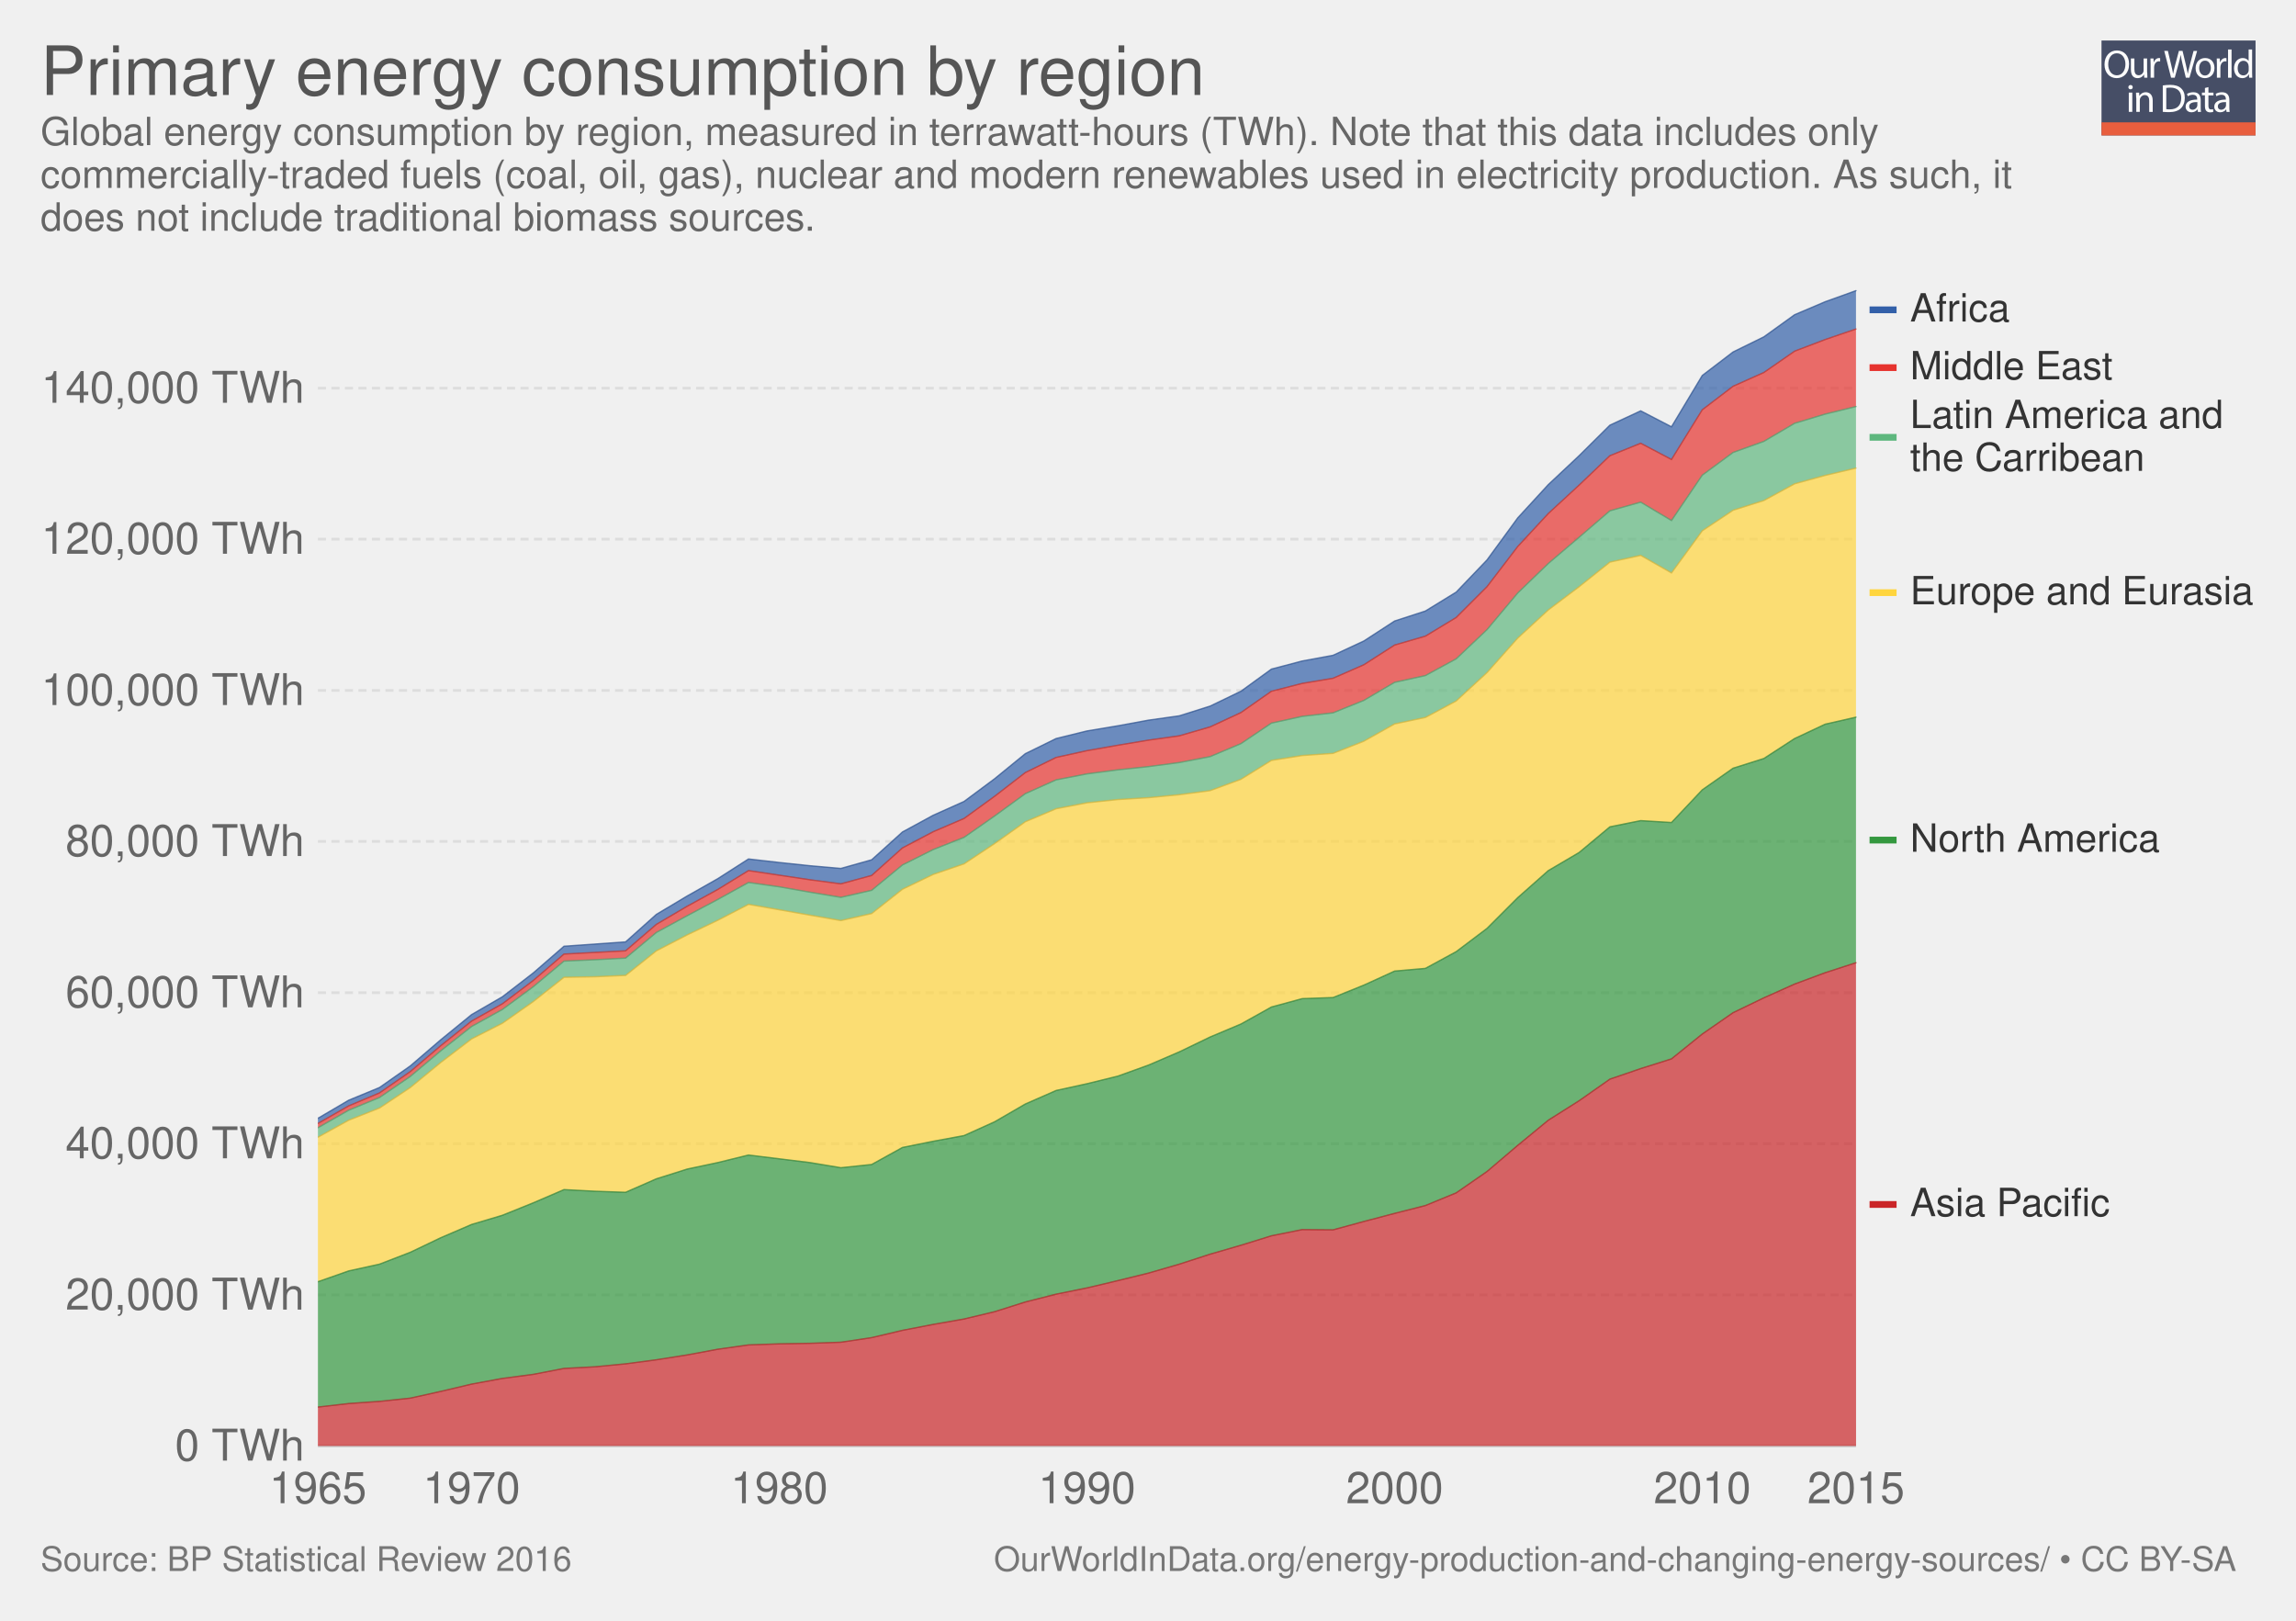
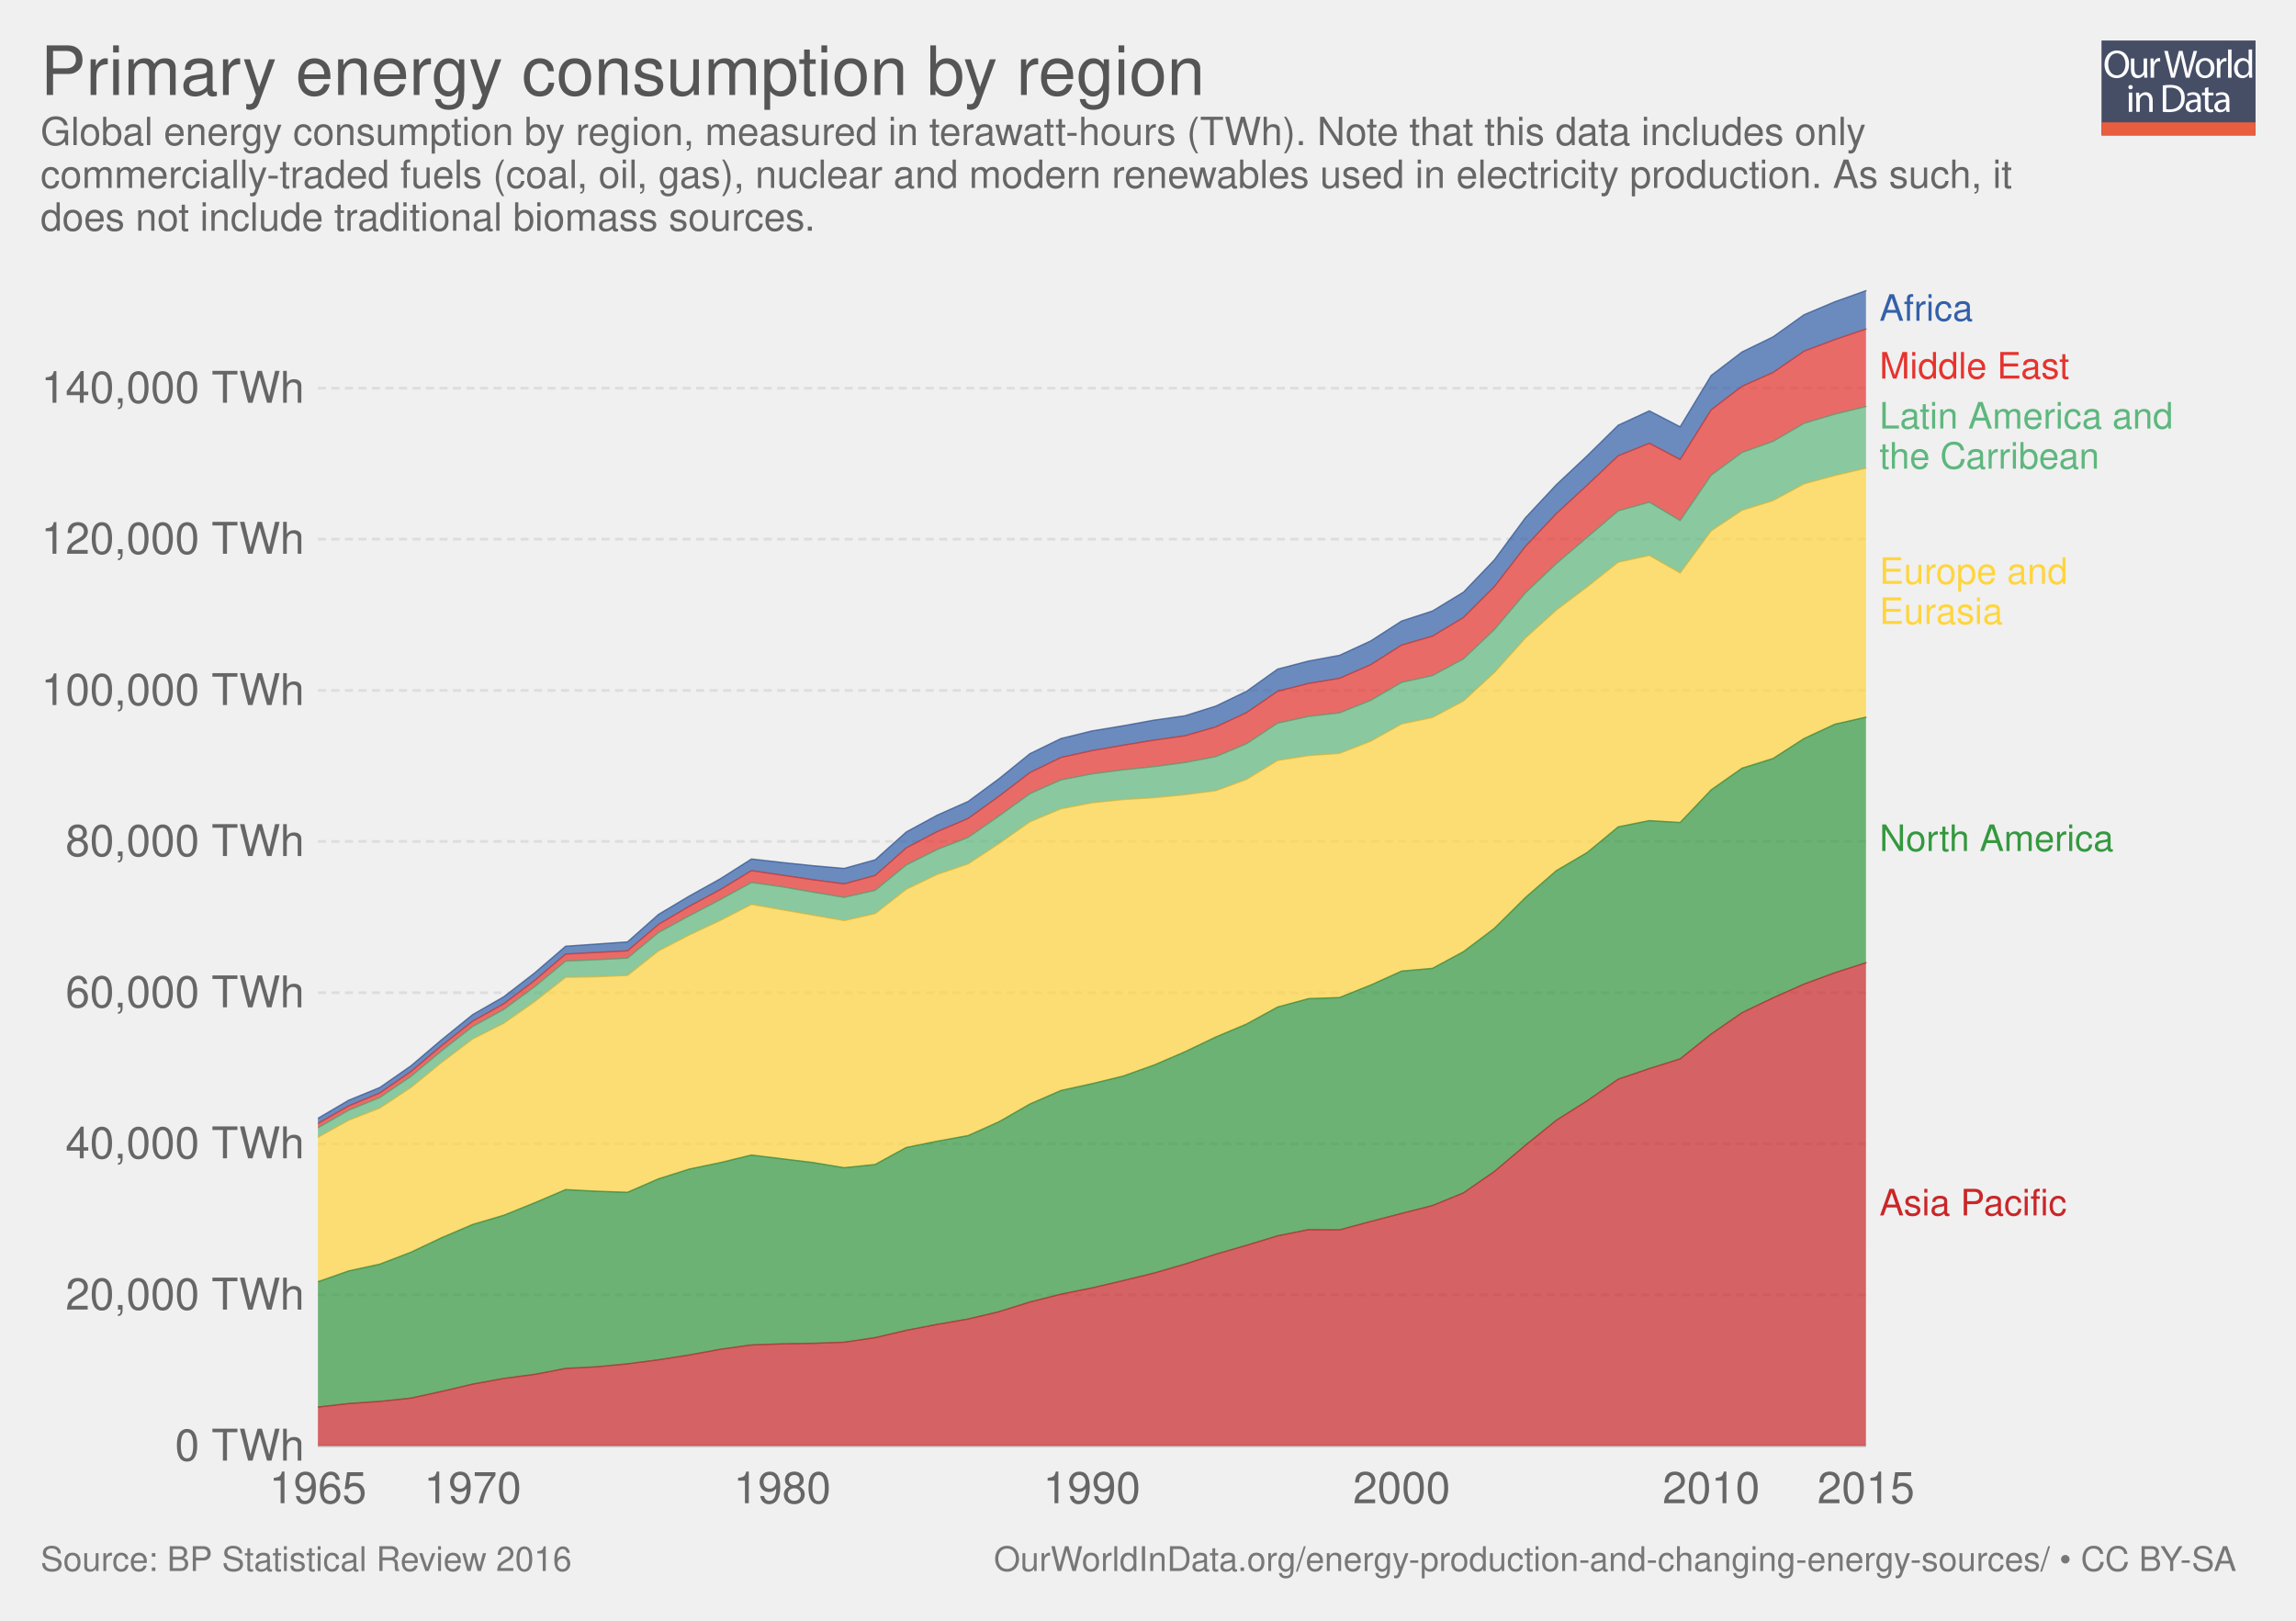
<svg xmlns="http://www.w3.org/2000/svg" xmlns:xlink="http://www.w3.org/1999/xlink" version="1.1" style="font-family: 'Helvetica Neue', Helvetica, Arial, sans-serif; font-size: 18px; background-color: white; text-rendering: optimizeLegibility; -webkit-font-smoothing: antialiased;" width="850" height="600">
  <g class="ChartTab">
    <g class="HeaderView">
      <g opacity="0.8" transform="translate(778, 15) scale(0.27)">
        <a xlink:href="https://ourworldindata.org" target="_blank">
          <g>
            <rect x="0" y="0" fill="#1B2543" width="211.2" height="130.1" />
            <rect x="0" y="112.2" fill="#E63912" width="211.2" height="17.9" />
            <g>
              <rect x="1.2" y="12.3" fill="none" width="210.2" height="99.2" />
              <path fill="#FFFFFF" d="M37.8,32.2c0,12.7-7.7,19.4-17.1,19.4c-9.7,0-16.6-7.5-16.6-18.7c0-11.7,7.3-19.3,17.1-19.3 C31.3,13.7,37.8,21.3,37.8,32.2z M9.2,32.8c0,7.9,4.3,14.9,11.8,14.9c7.5,0,11.8-6.9,11.8-15.3c0-7.3-3.8-14.9-11.8-14.9 C13.1,17.5,9.2,24.8,9.2,32.8z" />
              <path fill="#FFFFFF" d="M62.7,43.8c0,2.7,0.1,5.1,0.2,7.2h-4.3l-0.3-4.3h-0.1c-1.3,2.1-4,4.9-8.8,4.9c-4.2,0-9.1-2.3-9.1-11.6 V24.6h4.8v14.6c0,5,1.5,8.4,5.9,8.4c3.2,0,5.5-2.2,6.3-4.4c0.3-0.7,0.4-1.6,0.4-2.5V24.6h4.8V43.8z" />
              <path fill="#FFFFFF" d="M67.3,32.8c0-3.1-0.1-5.8-0.2-8.2h4.2l0.2,5.2h0.2c1.2-3.5,4.1-5.8,7.3-5.8c0.5,0,0.9,0.1,1.4,0.2v4.5 c-0.5-0.1-1-0.2-1.6-0.2c-3.4,0-5.8,2.6-6.5,6.2c-0.1,0.7-0.2,1.4-0.2,2.2V51h-4.8V32.8z" />
              <path fill="#FFFFFF" d="M95.4,51l-9.4-36.8h5l4.4,18.6c1.1,4.6,2.1,9.2,2.7,12.7h0.1c0.6-3.7,1.8-8,3-12.8l4.9-18.5h5l4.5,18.7 c1,4.4,2,8.7,2.6,12.6h0.1c0.8-4,1.8-8.1,3-12.7l4.9-18.5h4.9L120.6,51h-5L111,31.9c-1.1-4.7-1.9-8.3-2.4-12h-0.1 c-0.7,3.7-1.5,7.3-2.8,12L100.4,51H95.4z" />
              <path fill="#FFFFFF" d="M154.9,37.6c0,9.8-6.8,14-13.2,14c-7.2,0-12.7-5.2-12.7-13.6c0-8.8,5.8-14,13.1-14 C149.8,24,154.9,29.5,154.9,37.6z M133.9,37.9c0,5.8,3.3,10.1,8,10.1c4.6,0,8-4.3,8-10.3c0-4.5-2.2-10.1-7.9-10.1 C136.3,27.6,133.9,32.8,133.9,37.9z" />
              <path fill="#FFFFFF" d="M158.2,32.8c0-3.1-0.1-5.8-0.2-8.2h4.2l0.2,5.2h0.2c1.2-3.5,4.1-5.8,7.3-5.8c0.5,0,0.9,0.1,1.4,0.2v4.5 c-0.5-0.1-1-0.2-1.6-0.2c-3.4,0-5.8,2.6-6.5,6.2c-0.1,0.7-0.2,1.4-0.2,2.2V51h-4.8V32.8z" />
              <path fill="#FFFFFF" d="M173.5,12.3h4.8V51h-4.8V12.3z" />
              <path fill="#FFFFFF" d="M206.5,12.3v31.9c0,2.3,0.1,5,0.2,6.8h-4.3l-0.2-4.6H202c-1.5,2.9-4.7,5.2-9,5.2 c-6.4,0-11.3-5.4-11.3-13.4c-0.1-8.8,5.4-14.2,11.9-14.2c4,0,6.8,1.9,8,4h0.1V12.3H206.5z M201.7,35.4c0-0.6-0.1-1.4-0.2-2 c-0.7-3.1-3.3-5.6-6.9-5.6c-5,0-7.9,4.4-7.9,10.2c0,5.3,2.6,9.8,7.8,9.8c3.2,0,6.2-2.1,7.1-5.7c0.2-0.7,0.2-1.3,0.2-2.1V35.4z" />
              <path fill="#FFFFFF" d="M42.8,64c0.1,1.6-1.1,2.9-3.1,2.9c-1.7,0-2.9-1.3-2.9-2.9c0-1.7,1.3-3,3-3C41.7,61,42.8,62.3,42.8,64z M37.4,97.8V71.4h4.8v26.4H37.4z" />
              <path fill="#FFFFFF" d="M47.5,78.6c0-2.7-0.1-5-0.2-7.1h4.3l0.3,4.4h0.1c1.3-2.5,4.4-5,8.8-5c3.7,0,9.4,2.2,9.4,11.2v15.8h-4.8 V82.6c0-4.3-1.6-7.8-6.1-7.8c-3.2,0-5.6,2.2-6.5,4.9c-0.2,0.6-0.3,1.4-0.3,2.2v15.9h-4.8V78.6z" />
              <path fill="#FFFFFF" d="M84,61.6c2.9-0.4,6.3-0.8,10.1-0.8c6.8,0,11.7,1.6,14.9,4.6c3.3,3,5.2,7.3,5.2,13.2c0,6-1.9,10.9-5.3,14.3 c-3.4,3.4-9.1,5.3-16.3,5.3c-3.4,0-6.2-0.2-8.6-0.4V61.6z M88.8,94.1c1.2,0.2,3,0.3,4.8,0.3c10.2,0,15.7-5.7,15.7-15.6 c0.1-8.7-4.9-14.2-14.9-14.2c-2.5,0-4.3,0.2-5.6,0.5V94.1z" />
              <path fill="#FFFFFF" d="M132.1,97.8l-0.4-3.3h-0.2c-1.5,2.1-4.3,3.9-8.1,3.9c-5.4,0-8.1-3.8-8.1-7.6c0-6.4,5.7-9.9,15.9-9.8v-0.5 c0-2.2-0.6-6.1-6-6.1c-2.5,0-5,0.8-6.9,2l-1.1-3.2c2.2-1.4,5.4-2.3,8.7-2.3c8.1,0,10.1,5.5,10.1,10.8v9.9c0,2.3,0.1,4.5,0.4,6.3 H132.1z M131.4,84.4c-5.3-0.1-11.2,0.8-11.2,5.9c0,3.1,2.1,4.6,4.5,4.6c3.4,0,5.6-2.2,6.4-4.4c0.2-0.5,0.3-1,0.3-1.5V84.4z" />
              <path fill="#FFFFFF" d="M146.6,63.9v7.6h6.9v3.7h-6.9v14.2c0,3.3,0.9,5.1,3.6,5.1c1.3,0,2.2-0.2,2.8-0.3l0.2,3.6 c-0.9,0.4-2.4,0.7-4.3,0.7c-2.2,0-4-0.7-5.2-2c-1.4-1.4-1.9-3.8-1.9-6.9V75.1h-4.1v-3.7h4.1v-6.3L146.6,63.9z" />
              <path fill="#FFFFFF" d="M171.4,97.8l-0.4-3.3h-0.2c-1.5,2.1-4.3,3.9-8.1,3.9c-5.4,0-8.1-3.8-8.1-7.6c0-6.4,5.7-9.9,15.9-9.8v-0.5 c0-2.2-0.6-6.1-6-6.1c-2.5,0-5,0.8-6.9,2l-1.1-3.2c2.2-1.4,5.4-2.3,8.7-2.3c8.1,0,10.1,5.5,10.1,10.8v9.9c0,2.3,0.1,4.5,0.4,6.3 H171.4z M170.7,84.4c-5.3-0.1-11.2,0.8-11.2,5.9c0,3.1,2.1,4.6,4.5,4.6c3.4,0,5.6-2.2,6.4-4.4c0.2-0.5,0.3-1,0.3-1.5V84.4z" />
            </g>
          </g>
        </a>
      </g>
      <a href="https://ourworldindata.org/grapher/primary-energy-consumption-by-region" target="_blank">
        <text font-size="25.20" x="15.0" y="35.2" fill="#555">
          <tspan x="15" y="35.16">Primary energy consumption by region</tspan>
        </text>
      </a>
      <text font-size="14.40" x="15.0" y="53.7" fill="#666">
-         <tspan x="15" y="53.72">Global energy consumption by region, measured in terrawatt-hours (TWh). Note that this data includes only</tspan>
+         <tspan x="15" y="53.72">Global energy consumption by region, measured in terawatt-hours (TWh). Note that this data includes only</tspan>
        <tspan x="15" y="69.56">commercially-traded fuels (coal, oil, gas), nuclear and modern renewables used in electricity production. As such, it</tspan>
        <tspan x="15" y="85.4">does not include traditional biomass sources.</tspan>
      </text>
    </g>
    <g class="StackedArea">
      <defs>
-         <clipPath id="boundsClip-295">
+         <clipPath id="boundsClip-3">
          <rect x="117.686" y="0" width="820" height="897.8" />
        </clipPath>
      </defs>
      <g class="AxisBoxView">
        <g class="HorizontalAxis">
          <text x="117.7" y="556.5" fill="#666" text-anchor="middle" font-size="16.2">1965</text>
-           <text x="174.6" y="556.5" fill="#666" text-anchor="middle" font-size="16.2">1970</text>
-           <text x="288.5" y="556.5" fill="#666" text-anchor="middle" font-size="16.2">1980</text>
-           <text x="402.4" y="556.5" fill="#666" text-anchor="middle" font-size="16.2">1990</text>
-           <text x="516.3" y="556.5" fill="#666" text-anchor="middle" font-size="16.2">2000</text>
-           <text x="630.2" y="556.5" fill="#666" text-anchor="middle" font-size="16.2">2010</text>
-           <text x="687.1" y="556.5" fill="#666" text-anchor="middle" font-size="16.2">2015</text>
+           <text x="175" y="556.5" fill="#666" text-anchor="middle" font-size="16.2">1970</text>
+           <text x="289.6" y="556.5" fill="#666" text-anchor="middle" font-size="16.2">1980</text>
+           <text x="404.2" y="556.5" fill="#666" text-anchor="middle" font-size="16.2">1990</text>
+           <text x="518.9" y="556.5" fill="#666" text-anchor="middle" font-size="16.2">2000</text>
+           <text x="633.5" y="556.5" fill="#666" text-anchor="middle" font-size="16.2">2010</text>
+           <text x="690.8" y="556.5" fill="#666" text-anchor="middle" font-size="16.2">2015</text>
        </g>
        <g class="VerticalAxis">
          <text x="112.69" y="535.3" fill="#666" dominant-baseline="middle" text-anchor="end" font-size="16.2">0 TWh</text>
          <text x="112.69" y="479.4" fill="#666" dominant-baseline="middle" text-anchor="end" font-size="16.2">20,000 TWh</text>
          <text x="112.69" y="423.4" fill="#666" dominant-baseline="middle" text-anchor="end" font-size="16.2">40,000 TWh</text>
          <text x="112.69" y="367.5" fill="#666" dominant-baseline="middle" text-anchor="end" font-size="16.2">60,000 TWh</text>
          <text x="112.69" y="311.5" fill="#666" dominant-baseline="middle" text-anchor="end" font-size="16.2">80,000 TWh</text>
          <text x="112.69" y="255.6" fill="#666" dominant-baseline="middle" text-anchor="end" font-size="16.2">100,000 TWh</text>
          <text x="112.69" y="199.6" fill="#666" dominant-baseline="middle" text-anchor="end" font-size="16.2">120,000 TWh</text>
          <text x="112.69" y="143.7" fill="#666" dominant-baseline="middle" text-anchor="end" font-size="16.2">140,000 TWh</text>
        </g>
        <g class="AxisGridLines">
-           <line x1="117.69" y1="535.3" x2="687.13" y2="535.3" stroke="#ccc" />
-           <line x1="117.69" y1="479.4" x2="687.13" y2="479.4" stroke="#ddd" stroke-dasharray="3,2" />
-           <line x1="117.69" y1="423.4" x2="687.13" y2="423.4" stroke="#ddd" stroke-dasharray="3,2" />
-           <line x1="117.69" y1="367.5" x2="687.13" y2="367.5" stroke="#ddd" stroke-dasharray="3,2" />
-           <line x1="117.69" y1="311.5" x2="687.13" y2="311.5" stroke="#ddd" stroke-dasharray="3,2" />
-           <line x1="117.69" y1="255.6" x2="687.13" y2="255.6" stroke="#ddd" stroke-dasharray="3,2" />
-           <line x1="117.69" y1="199.6" x2="687.13" y2="199.6" stroke="#ddd" stroke-dasharray="3,2" />
-           <line x1="117.69" y1="143.7" x2="687.13" y2="143.7" stroke="#ddd" stroke-dasharray="3,2" />
+           <line x1="117.69" y1="535.3" x2="690.78" y2="535.3" stroke="#ccc" />
+           <line x1="117.69" y1="479.4" x2="690.78" y2="479.4" stroke="#ddd" stroke-dasharray="3,2" />
+           <line x1="117.69" y1="423.4" x2="690.78" y2="423.4" stroke="#ddd" stroke-dasharray="3,2" />
+           <line x1="117.69" y1="367.5" x2="690.78" y2="367.5" stroke="#ddd" stroke-dasharray="3,2" />
+           <line x1="117.69" y1="311.5" x2="690.78" y2="311.5" stroke="#ddd" stroke-dasharray="3,2" />
+           <line x1="117.69" y1="255.6" x2="690.78" y2="255.6" stroke="#ddd" stroke-dasharray="3,2" />
+           <line x1="117.69" y1="199.6" x2="690.78" y2="199.6" stroke="#ddd" stroke-dasharray="3,2" />
+           <line x1="117.69" y1="143.7" x2="690.78" y2="143.7" stroke="#ddd" stroke-dasharray="3,2" />
        </g>
      </g>
-       <g clip-path="url(#boundsClip-295)">
+       <g clip-path="url(#boundsClip-3)">
        <g class="HeightedLegend clickable">
          <g class="legendMark">
-             <rect x="692.128" y="107.5" width="51.864" height="14.4" fill="#fff" opacity="0" />
-             <rect x="692.128" y="113.45" width="10" height="2.5" fill="#3360a9" />
-             <text font-size="14.40" x="707.1" y="119.0" fill="#333">
-               <tspan x="707.128" y="119.02">Africa</tspan>
+             <rect x="690.785" y="107.95" width="69.56" height="13.5" fill="#fff" opacity="0" />
+             <text font-size="13.50" x="695.8" y="118.8" fill="#3360a9">
+               <tspan x="695.785" y="118.75">Africa</tspan>
            </text>
          </g>
          <g class="legendMark">
-             <rect x="692.128" y="128.9" width="90.456" height="14.4" fill="#fff" opacity="0" />
-             <rect x="692.128" y="134.85" width="10" height="2.5" fill="#e6332e" />
-             <text font-size="14.40" x="707.1" y="140.4" fill="#333">
-               <tspan x="707.128" y="140.42">Middle East</tspan>
+             <rect x="690.785" y="129.35" width="105.74" height="13.5" fill="#fff" opacity="0" />
+             <text font-size="13.50" x="695.8" y="140.2" fill="#e6332e">
+               <tspan x="695.785" y="140.15">Middle East</tspan>
            </text>
          </g>
          <g class="legendMark">
-             <rect x="692.128" y="146.95" width="131.496" height="29.9" fill="#fff" opacity="0" />
-             <rect x="692.128" y="160.65" width="10" height="2.5" fill="#5eb77e" />
-             <text font-size="14.40" x="707.1" y="158.5" fill="#333">
-               <tspan x="707.128" y="158.47">Latin America and</tspan>
-               <tspan x="707.128" y="174.31">the Carribean</tspan>
+             <rect x="690.785" y="147.85" width="144.215" height="28.1" fill="#fff" opacity="0" />
+             <text font-size="13.50" x="695.8" y="158.7" fill="#5eb77e">
+               <tspan x="695.785" y="158.65">Latin America and</tspan>
+               <tspan x="695.785" y="173.5">the Carribean</tspan>
            </text>
          </g>
          <g class="legendMark">
-             <rect x="692.128" y="212.2" width="142.872" height="14.4" fill="#fff" opacity="0" />
-             <rect x="692.128" y="218.15" width="10" height="2.5" fill="#ffd53e" />
-             <text font-size="14.40" x="707.1" y="223.7" fill="#333">
-               <tspan x="707.128" y="223.72">Europe and Eurasia</tspan>
+             <rect x="690.785" y="205.35" width="105.2" height="28.1" fill="#fff" opacity="0" />
+             <text font-size="13.50" x="695.8" y="216.2" fill="#ffd53e">
+               <tspan x="695.785" y="216.15">Europe and</tspan>
+               <tspan x="695.785" y="231">Eurasia</tspan>
            </text>
          </g>
          <g class="legendMark">
-             <rect x="692.128" y="303.8" width="107.16" height="14.4" fill="#fff" opacity="0" />
-             <rect x="692.128" y="309.75" width="10" height="2.5" fill="#34983f" />
-             <text font-size="14.40" x="707.1" y="315.3" fill="#333">
-               <tspan x="707.128" y="315.32">North America</tspan>
+             <rect x="690.785" y="304.25" width="121.4" height="13.5" fill="#fff" opacity="0" />
+             <text font-size="13.50" x="695.8" y="315.1" fill="#34983f">
+               <tspan x="695.785" y="315.05">North America</tspan>
            </text>
          </g>
          <g class="legendMark">
-             <rect x="692.128" y="438.7" width="89.592" height="14.4" fill="#fff" opacity="0" />
-             <rect x="692.128" y="444.65" width="10" height="2.5" fill="#ca2628" />
-             <text font-size="14.40" x="707.1" y="450.2" fill="#333">
-               <tspan x="707.128" y="450.22">Asia Pacific</tspan>
+             <rect x="690.785" y="439.15" width="104.93" height="13.5" fill="#fff" opacity="0" />
+             <text font-size="13.50" x="695.8" y="449.9" fill="#ca2628">
+               <tspan x="695.785" y="449.95">Asia Pacific</tspan>
            </text>
          </g>
        </g>
        <g class="Areas">
-           <rect x="117.686" y="107.6" width="569.442" height="427.7" opacity="0" fill="rgba(255,255,255,0)" />
-           <path stroke-linecap="round" d="M117.7 520.9L129.1 519.6L140.5 518.8L151.9 517.6L163.2 515.1L174.6 512.4L186 510.3L197.4 508.8L208.8 506.6L220.2 506L231.6 504.9L243 503.4L254.4 501.6L265.7 499.5L277.1 497.9L288.5 497.5L299.9 497.3L311.3 496.9L322.7 495.2L334.1 492.5L345.5 490.3L356.9 488.3L368.2 485.6L379.6 482L391 479.1L402.4 476.8L413.8 474.1L425.2 471.3L436.6 468L448 464.3L459.4 461L470.7 457.5L482.1 455.2L493.5 455.3L504.9 452.2L516.3 449.2L527.7 446.3L539.1 441.6L550.5 433.7L561.9 424L573.2 414.7L584.6 407.5L596 399.5L607.4 395.6L618.8 392L630.2 382.8L641.6 374.9L653 369.4L664.4 364.3L675.7 360.1L687.1 356.4L687.128 535.3L117.686 535.3" fill="#ca2628" fill-opacity="0.7" class="Asia-Pacific_0-area" />
-           <path stroke-linecap="round" d="M117.7 474.5L129.1 470.5L140.5 468L151.9 463.6L163.2 458.2L174.6 453.3L186 449.9L197.4 445.3L208.8 440.4L220.2 441L231.6 441.4L243 436.4L254.4 432.8L265.7 430.4L277.1 427.6L288.5 429L299.9 430.4L311.3 432.3L322.7 431.1L334.1 424.8L345.5 422.5L356.9 420.4L368.2 415.3L379.6 408.7L391 403.7L402.4 401.2L413.8 398.4L425.2 394.3L436.6 389.4L448 383.9L459.4 379.1L470.7 372.8L482.1 369.7L493.5 369.3L504.9 364.7L516.3 359.5L527.7 358.5L539.1 352.3L550.5 343.7L561.9 332.3L573.2 322.3L584.6 315.6L596 306.1L607.4 303.8L618.8 304.5L630.2 292.4L641.6 284.4L653 280.8L664.4 273.4L675.7 268.1L687.1 265.5L687.1 356.4L675.7 360.1L664.4 364.3L653 369.4L641.6 374.9L630.2 382.8L618.8 392L607.4 395.6L596 399.5L584.6 407.5L573.2 414.7L561.9 424L550.5 433.7L539.1 441.6L527.7 446.3L516.3 449.2L504.9 452.2L493.5 455.3L482.1 455.2L470.7 457.5L459.4 461L448 464.3L436.6 468L425.2 471.3L413.8 474.1L402.4 476.8L391 479.1L379.6 482L368.2 485.6L356.9 488.3L345.5 490.3L334.1 492.5L322.7 495.2L311.3 496.9L299.9 497.3L288.5 497.5L277.1 497.9L265.7 499.5L254.4 501.6L243 503.4L231.6 504.9L220.2 506L208.8 506.6L197.4 508.8L186 510.3L174.6 512.4L163.2 515.1L151.9 517.6L140.5 518.8L129.1 519.6L117.7 520.9" fill="#34983f" fill-opacity="0.7" class="North-America_0-area" />
-           <path stroke-linecap="round" d="M117.7 421L129.1 414.7L140.5 410.2L151.9 402.6L163.2 393.3L174.6 384.6L186 378.8L197.4 370.8L208.8 361.8L220.2 361.6L231.6 361.1L243 352L254.4 346.1L265.7 340.7L277.1 334.8L288.5 336.8L299.9 338.8L311.3 340.8L322.7 338.2L334.1 329.2L345.5 323.7L356.9 319.8L368.2 312.3L379.6 304.2L391 299.4L402.4 297.2L413.8 296L425.2 295.3L436.6 294.2L448 292.7L459.4 288.5L470.7 281.5L482.1 279.7L493.5 278.9L504.9 274.4L516.3 268L527.7 265.6L539.1 259.5L550.5 249L561.9 236.2L573.2 225.8L584.6 217.2L596 208.1L607.4 205.6L618.8 212.1L630.2 196.5L641.6 188.9L653 185.3L664.4 179.1L675.7 176L687.1 173.3L687.1 265.5L675.7 268.1L664.4 273.4L653 280.8L641.6 284.4L630.2 292.4L618.8 304.5L607.4 303.8L596 306.1L584.6 315.6L573.2 322.3L561.9 332.3L550.5 343.7L539.1 352.3L527.7 358.5L516.3 359.5L504.9 364.7L493.5 369.3L482.1 369.7L470.7 372.8L459.4 379.1L448 383.9L436.6 389.4L425.2 394.3L413.8 398.4L402.4 401.2L391 403.7L379.6 408.7L368.2 415.3L356.9 420.4L345.5 422.5L334.1 424.8L322.7 431.1L311.3 432.3L299.9 430.4L288.5 429L277.1 427.6L265.7 430.4L254.4 432.8L243 436.4L231.6 441.4L220.2 441L208.8 440.4L197.4 445.3L186 449.9L174.6 453.3L163.2 458.2L151.9 463.6L140.5 468L129.1 470.5L117.7 474.5" fill="#ffd53e" fill-opacity="0.7" class="Europe-and-Eurasia_0-area" />
-           <path stroke-linecap="round" d="M117.7 417.5L129.1 411L140.5 406.3L151.9 398.5L163.2 389L174.6 380L186 373.7L197.4 365.3L208.8 355.8L220.2 355.3L231.6 354.7L243 345.2L254.4 339L265.7 333L277.1 326.7L288.5 328.3L299.9 330.3L311.3 332.2L322.7 329.6L334.1 320.2L345.5 314.5L356.9 310L368.2 302.1L379.6 293.8L391 288.7L402.4 286.5L413.8 285L425.2 283.8L436.6 282.3L448 280.1L459.4 275.3L470.7 267.7L482.1 265.2L493.5 263.9L504.9 259.3L516.3 252.6L527.7 250.1L539.1 243.9L550.5 233.1L561.9 219.5L573.2 208.6L584.6 198.9L596 189.1L607.4 185.9L618.8 192.7L630.2 175.9L641.6 167.5L653 163.4L664.4 156.7L675.7 153.3L687.1 150.5L687.1 173.3L675.7 176L664.4 179.1L653 185.3L641.6 188.9L630.2 196.5L618.8 212.1L607.4 205.6L596 208.1L584.6 217.2L573.2 225.8L561.9 236.2L550.5 249L539.1 259.5L527.7 265.6L516.3 268L504.9 274.4L493.5 278.9L482.1 279.7L470.7 281.5L459.4 288.5L448 292.7L436.6 294.2L425.2 295.3L413.8 296L402.4 297.2L391 299.4L379.6 304.2L368.2 312.3L356.9 319.8L345.5 323.7L334.1 329.2L322.7 338.2L311.3 340.8L299.9 338.8L288.5 336.8L277.1 334.8L265.7 340.7L254.4 346.1L243 352L231.6 361.1L220.2 361.6L208.8 361.8L197.4 370.8L186 378.8L174.6 384.6L163.2 393.3L151.9 402.6L140.5 410.2L129.1 414.7L117.7 421" fill="#5eb77e" fill-opacity="0.7" class="Latin-America-and-the-Carribean_0-area" />
-           <path stroke-linecap="round" d="M117.7 415.9L129.1 409.4L140.5 404.6L151.9 396.7L163.2 387.1L174.6 378L186 371.6L197.4 363L208.8 353.2L220.2 352.6L231.6 352L243 342.2L254.4 335.5L265.7 329.3L277.1 322.3L288.5 324L299.9 325.7L311.3 327.2L322.7 324.1L334.1 313.9L345.5 307.9L356.9 303L368.2 294.8L379.6 286L391 280.4L402.4 277.9L413.8 275.9L425.2 274L436.6 272.4L448 269.1L459.4 263.8L470.7 255.9L482.1 253L493.5 251.1L504.9 246.1L516.3 238.8L527.7 235.5L539.1 228.6L550.5 217.2L561.9 202.3L573.2 190.1L584.6 179.6L596 168.7L607.4 164.1L618.8 170.1L630.2 151.7L641.6 143L653 137.9L664.4 130L675.7 125.7L687.1 121.8L687.1 150.5L675.7 153.3L664.4 156.7L653 163.4L641.6 167.5L630.2 175.9L618.8 192.7L607.4 185.9L596 189.1L584.6 198.9L573.2 208.6L561.9 219.5L550.5 233.1L539.1 243.9L527.7 250.1L516.3 252.6L504.9 259.3L493.5 263.9L482.1 265.2L470.7 267.7L459.4 275.3L448 280.1L436.6 282.3L425.2 283.8L413.8 285L402.4 286.5L391 288.7L379.6 293.8L368.2 302.1L356.9 310L345.5 314.5L334.1 320.2L322.7 329.6L311.3 332.2L299.9 330.3L288.5 328.3L277.1 326.7L265.7 333L254.4 339L243 345.2L231.6 354.7L220.2 355.3L208.8 355.8L197.4 365.3L186 373.7L174.6 380L163.2 389L151.9 398.5L140.5 406.3L129.1 411L117.7 417.5" fill="#e6332e" fill-opacity="0.7" class="Middle-East_0-area" />
-           <path stroke-linecap="round" d="M117.7 414L129.1 407.3L140.5 402.6L151.9 394.6L163.2 384.9L174.6 375.6L186 369L197.4 360.2L208.8 350.3L220.2 349.5L231.6 348.7L243 338.5L254.4 331.7L265.7 325.3L277.1 318L288.5 319.3L299.9 320.5L311.3 321.5L322.7 318.3L334.1 308L345.5 301.8L356.9 296.7L368.2 288.3L379.6 279L391 273.4L402.4 270.6L413.8 268.7L425.2 266.6L436.6 265L448 261.4L459.4 255.9L470.7 247.7L482.1 244.7L493.5 242.6L504.9 237.3L516.3 229.9L527.7 226.2L539.1 219.2L550.5 207.3L561.9 191.7L573.2 179.4L584.6 168.7L596 157.4L607.4 152.1L618.8 158L630.2 139L641.6 130.3L653 124.7L664.4 116.5L675.7 111.7L687.1 107.6L687.1 121.8L675.7 125.7L664.4 130L653 137.9L641.6 143L630.2 151.7L618.8 170.1L607.4 164.1L596 168.7L584.6 179.6L573.2 190.1L561.9 202.3L550.5 217.2L539.1 228.6L527.7 235.5L516.3 238.8L504.9 246.1L493.5 251.1L482.1 253L470.7 255.9L459.4 263.8L448 269.1L436.6 272.4L425.2 274L413.8 275.9L402.4 277.9L391 280.4L379.6 286L368.2 294.8L356.9 303L345.5 307.9L334.1 313.9L322.7 324.1L311.3 327.2L299.9 325.7L288.5 324L277.1 322.3L265.7 329.3L254.4 335.5L243 342.2L231.6 352L220.2 352.6L208.8 353.2L197.4 363L186 371.6L174.6 378L163.2 387.1L151.9 396.7L140.5 404.6L129.1 409.4L117.7 415.9" fill="#3360a9" fill-opacity="0.7" class="Africa_0-area" />
-           <path stroke-linecap="round" d="M117.7 520.9L129.1 519.6L140.5 518.8L151.9 517.6L163.2 515.1L174.6 512.4L186 510.3L197.4 508.8L208.8 506.6L220.2 506L231.6 504.9L243 503.4L254.4 501.6L265.7 499.5L277.1 497.9L288.5 497.5L299.9 497.3L311.3 496.9L322.7 495.2L334.1 492.5L345.5 490.3L356.9 488.3L368.2 485.6L379.6 482L391 479.1L402.4 476.8L413.8 474.1L425.2 471.3L436.6 468L448 464.3L459.4 461L470.7 457.5L482.1 455.2L493.5 455.3L504.9 452.2L516.3 449.2L527.7 446.3L539.1 441.6L550.5 433.7L561.9 424L573.2 414.7L584.6 407.5L596 399.5L607.4 395.6L618.8 392L630.2 382.8L641.6 374.9L653 369.4L664.4 364.3L675.7 360.1L687.1 356.4" stroke="rgb(169, 32, 33)" stroke-opacity="0.7" stroke-width="0.5" fill="none" class="Asia-Pacific_0-border" />
-           <path stroke-linecap="round" d="M117.7 474.5L129.1 470.5L140.5 468L151.9 463.6L163.2 458.2L174.6 453.3L186 449.9L197.4 445.3L208.8 440.4L220.2 441L231.6 441.4L243 436.4L254.4 432.8L265.7 430.4L277.1 427.6L288.5 429L299.9 430.4L311.3 432.3L322.7 431.1L334.1 424.8L345.5 422.5L356.9 420.4L368.2 415.3L379.6 408.7L391 403.7L402.4 401.2L413.8 398.4L425.2 394.3L436.6 389.4L448 383.9L459.4 379.1L470.7 372.8L482.1 369.7L493.5 369.3L504.9 364.7L516.3 359.5L527.7 358.5L539.1 352.3L550.5 343.7L561.9 332.3L573.2 322.3L584.6 315.6L596 306.1L607.4 303.8L618.8 304.5L630.2 292.4L641.6 284.4L653 280.8L664.4 273.4L675.7 268.1L687.1 265.5" stroke="rgb(44, 127, 53)" stroke-opacity="0.7" stroke-width="0.5" fill="none" class="North-America_0-border" />
-           <path stroke-linecap="round" d="M117.7 421L129.1 414.7L140.5 410.2L151.9 402.6L163.2 393.3L174.6 384.6L186 378.8L197.4 370.8L208.8 361.8L220.2 361.6L231.6 361.1L243 352L254.4 346.1L265.7 340.7L277.1 334.8L288.5 336.8L299.9 338.8L311.3 340.8L322.7 338.2L334.1 329.2L345.5 323.7L356.9 319.8L368.2 312.3L379.6 304.2L391 299.4L402.4 297.2L413.8 296L425.2 295.3L436.6 294.2L448 292.7L459.4 288.5L470.7 281.5L482.1 279.7L493.5 278.9L504.9 274.4L516.3 268L527.7 265.6L539.1 259.5L550.5 249L561.9 236.2L573.2 225.8L584.6 217.2L596 208.1L607.4 205.6L618.8 212.1L630.2 196.5L641.6 188.9L653 185.3L664.4 179.1L675.7 176L687.1 173.3" stroke="rgb(213, 178, 52)" stroke-opacity="0.7" stroke-width="0.5" fill="none" class="Europe-and-Eurasia_0-border" />
-           <path stroke-linecap="round" d="M117.7 417.5L129.1 411L140.5 406.3L151.9 398.5L163.2 389L174.6 380L186 373.7L197.4 365.3L208.8 355.8L220.2 355.3L231.6 354.7L243 345.2L254.4 339L265.7 333L277.1 326.7L288.5 328.3L299.9 330.3L311.3 332.2L322.7 329.6L334.1 320.2L345.5 314.5L356.9 310L368.2 302.1L379.6 293.8L391 288.7L402.4 286.5L413.8 285L425.2 283.8L436.6 282.3L448 280.1L459.4 275.3L470.7 267.7L482.1 265.2L493.5 263.9L504.9 259.3L516.3 252.6L527.7 250.1L539.1 243.9L550.5 233.1L561.9 219.5L573.2 208.6L584.6 198.9L596 189.1L607.4 185.9L618.8 192.7L630.2 175.9L641.6 167.5L653 163.4L664.4 156.7L675.7 153.3L687.1 150.5" stroke="rgb(79, 153, 105)" stroke-opacity="0.7" stroke-width="0.5" fill="none" class="Latin-America-and-the-Carribean_0-border" />
-           <path stroke-linecap="round" d="M117.7 415.9L129.1 409.4L140.5 404.6L151.9 396.7L163.2 387.1L174.6 378L186 371.6L197.4 363L208.8 353.2L220.2 352.6L231.6 352L243 342.2L254.4 335.5L265.7 329.3L277.1 322.3L288.5 324L299.9 325.7L311.3 327.2L322.7 324.1L334.1 313.9L345.5 307.9L356.9 303L368.2 294.8L379.6 286L391 280.4L402.4 277.9L413.8 275.9L425.2 274L436.6 272.4L448 269.1L459.4 263.8L470.7 255.9L482.1 253L493.5 251.1L504.9 246.1L516.3 238.8L527.7 235.5L539.1 228.6L550.5 217.2L561.9 202.3L573.2 190.1L584.6 179.6L596 168.7L607.4 164.1L618.8 170.1L630.2 151.7L641.6 143L653 137.9L664.4 130L675.7 125.7L687.1 121.8" stroke="rgb(192, 43, 38)" stroke-opacity="0.7" stroke-width="0.5" fill="none" class="Middle-East_0-border" />
-           <path stroke-linecap="round" d="M117.7 414L129.1 407.3L140.5 402.6L151.9 394.6L163.2 384.9L174.6 375.6L186 369L197.4 360.2L208.8 350.3L220.2 349.5L231.6 348.7L243 338.5L254.4 331.7L265.7 325.3L277.1 318L288.5 319.3L299.9 320.5L311.3 321.5L322.7 318.3L334.1 308L345.5 301.8L356.9 296.7L368.2 288.3L379.6 279L391 273.4L402.4 270.6L413.8 268.7L425.2 266.6L436.6 265L448 261.4L459.4 255.9L470.7 247.7L482.1 244.7L493.5 242.6L504.9 237.3L516.3 229.9L527.7 226.2L539.1 219.2L550.5 207.3L561.9 191.7L573.2 179.4L584.6 168.7L596 157.4L607.4 152.1L618.8 158L630.2 139L641.6 130.3L653 124.7L664.4 116.5L675.7 111.7L687.1 107.6" stroke="rgb(43, 80, 141)" stroke-opacity="0.7" stroke-width="0.5" fill="none" class="Africa_0-border" />
+           <rect x="117.686" y="107.6" width="573.099" height="427.7" opacity="0" fill="rgba(255,255,255,0)" />
+           <path stroke-linecap="round" d="M117.7 520.9L129.1 519.6L140.6 518.8L152.1 517.6L163.5 515.1L175 512.4L186.5 510.3L197.9 508.8L209.4 506.6L220.8 506L232.3 504.9L243.8 503.4L255.2 501.6L266.7 499.5L278.2 497.9L289.6 497.5L301.1 497.3L312.5 496.9L324 495.2L335.5 492.5L346.9 490.3L358.4 488.3L369.8 485.6L381.3 482L392.8 479.1L404.2 476.8L415.7 474.1L427.2 471.3L438.6 468L450.1 464.3L461.5 461L473 457.5L484.5 455.2L495.9 455.3L507.4 452.2L518.9 449.2L530.3 446.3L541.8 441.6L553.2 433.7L564.7 424L576.2 414.7L587.6 407.5L599.1 399.5L610.6 395.6L622 392L633.5 382.8L644.9 374.9L656.4 369.4L667.9 364.3L679.3 360.1L690.8 356.4L690.785 535.3L117.686 535.3" fill="#ca2628" fill-opacity="0.7" class="Asia-Pacific_0-area" />
+           <path stroke-linecap="round" d="M117.7 474.5L129.1 470.5L140.6 468L152.1 463.6L163.5 458.2L175 453.3L186.5 449.9L197.9 445.3L209.4 440.4L220.8 441L232.3 441.4L243.8 436.4L255.2 432.8L266.7 430.4L278.2 427.6L289.6 429L301.1 430.4L312.5 432.3L324 431.1L335.5 424.8L346.9 422.5L358.4 420.4L369.8 415.3L381.3 408.7L392.8 403.7L404.2 401.2L415.7 398.4L427.2 394.3L438.6 389.4L450.1 383.9L461.5 379.1L473 372.8L484.5 369.7L495.9 369.3L507.4 364.7L518.9 359.5L530.3 358.5L541.8 352.3L553.2 343.7L564.7 332.3L576.2 322.3L587.6 315.6L599.1 306.1L610.6 303.8L622 304.5L633.5 292.4L644.9 284.4L656.4 280.8L667.9 273.4L679.3 268.1L690.8 265.5L690.8 356.4L679.3 360.1L667.9 364.3L656.4 369.4L644.9 374.9L633.5 382.8L622 392L610.6 395.6L599.1 399.5L587.6 407.5L576.2 414.7L564.7 424L553.2 433.7L541.8 441.6L530.3 446.3L518.9 449.2L507.4 452.2L495.9 455.3L484.5 455.2L473 457.5L461.5 461L450.1 464.3L438.6 468L427.2 471.3L415.7 474.1L404.2 476.8L392.8 479.1L381.3 482L369.8 485.6L358.4 488.3L346.9 490.3L335.5 492.5L324 495.2L312.5 496.9L301.1 497.3L289.6 497.5L278.2 497.9L266.7 499.5L255.2 501.6L243.8 503.4L232.3 504.9L220.8 506L209.4 506.6L197.9 508.8L186.5 510.3L175 512.4L163.5 515.1L152.1 517.6L140.6 518.8L129.1 519.6L117.7 520.9" fill="#34983f" fill-opacity="0.7" class="North-America_0-area" />
+           <path stroke-linecap="round" d="M117.7 421L129.1 414.7L140.6 410.2L152.1 402.6L163.5 393.3L175 384.6L186.5 378.8L197.9 370.8L209.4 361.8L220.8 361.6L232.3 361.1L243.8 352L255.2 346.1L266.7 340.7L278.2 334.8L289.6 336.8L301.1 338.8L312.5 340.8L324 338.2L335.5 329.2L346.9 323.7L358.4 319.8L369.8 312.3L381.3 304.2L392.8 299.4L404.2 297.2L415.7 296L427.2 295.3L438.6 294.2L450.1 292.7L461.5 288.5L473 281.5L484.5 279.7L495.9 278.9L507.4 274.4L518.9 268L530.3 265.6L541.8 259.5L553.2 249L564.7 236.2L576.2 225.8L587.6 217.2L599.1 208.1L610.6 205.6L622 212.1L633.5 196.5L644.9 188.9L656.4 185.3L667.9 179.1L679.3 176L690.8 173.3L690.8 265.5L679.3 268.1L667.9 273.4L656.4 280.8L644.9 284.4L633.5 292.4L622 304.5L610.6 303.8L599.1 306.1L587.6 315.6L576.2 322.3L564.7 332.3L553.2 343.7L541.8 352.3L530.3 358.5L518.9 359.5L507.4 364.7L495.9 369.3L484.5 369.7L473 372.8L461.5 379.1L450.1 383.9L438.6 389.4L427.2 394.3L415.7 398.4L404.2 401.2L392.8 403.7L381.3 408.7L369.8 415.3L358.4 420.4L346.9 422.5L335.5 424.8L324 431.1L312.5 432.3L301.1 430.4L289.6 429L278.2 427.6L266.7 430.4L255.2 432.8L243.8 436.4L232.3 441.4L220.8 441L209.4 440.4L197.9 445.3L186.5 449.9L175 453.3L163.5 458.2L152.1 463.6L140.6 468L129.1 470.5L117.7 474.5" fill="#ffd53e" fill-opacity="0.7" class="Europe-and-Eurasia_0-area" />
+           <path stroke-linecap="round" d="M117.7 417.5L129.1 411L140.6 406.3L152.1 398.5L163.5 389L175 380L186.5 373.7L197.9 365.3L209.4 355.8L220.8 355.3L232.3 354.7L243.8 345.2L255.2 339L266.7 333L278.2 326.7L289.6 328.3L301.1 330.3L312.5 332.2L324 329.6L335.5 320.2L346.9 314.5L358.4 310L369.8 302.1L381.3 293.8L392.8 288.7L404.2 286.5L415.7 285L427.2 283.8L438.6 282.3L450.1 280.1L461.5 275.3L473 267.7L484.5 265.2L495.9 263.9L507.4 259.3L518.9 252.6L530.3 250.1L541.8 243.9L553.2 233.1L564.7 219.5L576.2 208.6L587.6 198.9L599.1 189.1L610.6 185.9L622 192.7L633.5 175.9L644.9 167.5L656.4 163.4L667.9 156.7L679.3 153.3L690.8 150.5L690.8 173.3L679.3 176L667.9 179.1L656.4 185.3L644.9 188.9L633.5 196.5L622 212.1L610.6 205.6L599.1 208.1L587.6 217.2L576.2 225.8L564.7 236.2L553.2 249L541.8 259.5L530.3 265.6L518.9 268L507.4 274.4L495.9 278.9L484.5 279.7L473 281.5L461.5 288.5L450.1 292.7L438.6 294.2L427.2 295.3L415.7 296L404.2 297.2L392.8 299.4L381.3 304.2L369.8 312.3L358.4 319.8L346.9 323.7L335.5 329.2L324 338.2L312.5 340.8L301.1 338.8L289.6 336.8L278.2 334.8L266.7 340.7L255.2 346.1L243.8 352L232.3 361.1L220.8 361.6L209.4 361.8L197.9 370.8L186.5 378.8L175 384.6L163.5 393.3L152.1 402.6L140.6 410.2L129.1 414.7L117.7 421" fill="#5eb77e" fill-opacity="0.7" class="Latin-America-and-the-Carribean_0-area" />
+           <path stroke-linecap="round" d="M117.7 415.9L129.1 409.4L140.6 404.6L152.1 396.7L163.5 387.1L175 378L186.5 371.6L197.9 363L209.4 353.2L220.8 352.6L232.3 352L243.8 342.2L255.2 335.5L266.7 329.3L278.2 322.3L289.6 324L301.1 325.7L312.5 327.2L324 324.1L335.5 313.9L346.9 307.9L358.4 303L369.8 294.8L381.3 286L392.8 280.4L404.2 277.9L415.7 275.9L427.2 274L438.6 272.4L450.1 269.1L461.5 263.8L473 255.9L484.5 253L495.9 251.1L507.4 246.1L518.9 238.8L530.3 235.5L541.8 228.6L553.2 217.2L564.7 202.3L576.2 190.1L587.6 179.6L599.1 168.7L610.6 164.1L622 170.1L633.5 151.7L644.9 143L656.4 137.9L667.9 130L679.3 125.7L690.8 121.8L690.8 150.5L679.3 153.3L667.9 156.7L656.4 163.4L644.9 167.5L633.5 175.9L622 192.7L610.6 185.9L599.1 189.1L587.6 198.9L576.2 208.6L564.7 219.5L553.2 233.1L541.8 243.9L530.3 250.1L518.9 252.6L507.4 259.3L495.9 263.9L484.5 265.2L473 267.7L461.5 275.3L450.1 280.1L438.6 282.3L427.2 283.8L415.7 285L404.2 286.5L392.8 288.7L381.3 293.8L369.8 302.1L358.4 310L346.9 314.5L335.5 320.2L324 329.6L312.5 332.2L301.1 330.3L289.6 328.3L278.2 326.7L266.7 333L255.2 339L243.8 345.2L232.3 354.7L220.8 355.3L209.4 355.8L197.9 365.3L186.5 373.7L175 380L163.5 389L152.1 398.5L140.6 406.3L129.1 411L117.7 417.5" fill="#e6332e" fill-opacity="0.7" class="Middle-East_0-area" />
+           <path stroke-linecap="round" d="M117.7 414L129.1 407.3L140.6 402.6L152.1 394.6L163.5 384.9L175 375.6L186.5 369L197.9 360.2L209.4 350.3L220.8 349.5L232.3 348.7L243.8 338.5L255.2 331.7L266.7 325.3L278.2 318L289.6 319.3L301.1 320.5L312.5 321.5L324 318.3L335.5 308L346.9 301.8L358.4 296.7L369.8 288.3L381.3 279L392.8 273.4L404.2 270.6L415.7 268.7L427.2 266.6L438.6 265L450.1 261.4L461.5 255.9L473 247.7L484.5 244.7L495.9 242.6L507.4 237.3L518.9 229.9L530.3 226.2L541.8 219.2L553.2 207.3L564.7 191.7L576.2 179.4L587.6 168.7L599.1 157.4L610.6 152.1L622 158L633.5 139L644.9 130.3L656.4 124.7L667.9 116.5L679.3 111.7L690.8 107.6L690.8 121.8L679.3 125.7L667.9 130L656.4 137.9L644.9 143L633.5 151.7L622 170.1L610.6 164.1L599.1 168.7L587.6 179.6L576.2 190.1L564.7 202.3L553.2 217.2L541.8 228.6L530.3 235.5L518.9 238.8L507.4 246.1L495.9 251.1L484.5 253L473 255.9L461.5 263.8L450.1 269.1L438.6 272.4L427.2 274L415.7 275.9L404.2 277.9L392.8 280.4L381.3 286L369.8 294.8L358.4 303L346.9 307.9L335.5 313.9L324 324.1L312.5 327.2L301.1 325.7L289.6 324L278.2 322.3L266.7 329.3L255.2 335.5L243.8 342.2L232.3 352L220.8 352.6L209.4 353.2L197.9 363L186.5 371.6L175 378L163.5 387.1L152.1 396.7L140.6 404.6L129.1 409.4L117.7 415.9" fill="#3360a9" fill-opacity="0.7" class="Africa_0-area" />
+           <path stroke-linecap="round" d="M117.7 520.9L129.1 519.6L140.6 518.8L152.1 517.6L163.5 515.1L175 512.4L186.5 510.3L197.9 508.8L209.4 506.6L220.8 506L232.3 504.9L243.8 503.4L255.2 501.6L266.7 499.5L278.2 497.9L289.6 497.5L301.1 497.3L312.5 496.9L324 495.2L335.5 492.5L346.9 490.3L358.4 488.3L369.8 485.6L381.3 482L392.8 479.1L404.2 476.8L415.7 474.1L427.2 471.3L438.6 468L450.1 464.3L461.5 461L473 457.5L484.5 455.2L495.9 455.3L507.4 452.2L518.9 449.2L530.3 446.3L541.8 441.6L553.2 433.7L564.7 424L576.2 414.7L587.6 407.5L599.1 399.5L610.6 395.6L622 392L633.5 382.8L644.9 374.9L656.4 369.4L667.9 364.3L679.3 360.1L690.8 356.4" stroke="rgb(169, 32, 33)" stroke-opacity="0.7" stroke-width="0.5" fill="none" class="Asia-Pacific_0-border" />
+           <path stroke-linecap="round" d="M117.7 474.5L129.1 470.5L140.6 468L152.1 463.6L163.5 458.2L175 453.3L186.5 449.9L197.9 445.3L209.4 440.4L220.8 441L232.3 441.4L243.8 436.4L255.2 432.8L266.7 430.4L278.2 427.6L289.6 429L301.1 430.4L312.5 432.3L324 431.1L335.5 424.8L346.9 422.5L358.4 420.4L369.8 415.3L381.3 408.7L392.8 403.7L404.2 401.2L415.7 398.4L427.2 394.3L438.6 389.4L450.1 383.9L461.5 379.1L473 372.8L484.5 369.7L495.9 369.3L507.4 364.7L518.9 359.5L530.3 358.5L541.8 352.3L553.2 343.7L564.7 332.3L576.2 322.3L587.6 315.6L599.1 306.1L610.6 303.8L622 304.5L633.5 292.4L644.9 284.4L656.4 280.8L667.9 273.4L679.3 268.1L690.8 265.5" stroke="rgb(44, 127, 53)" stroke-opacity="0.7" stroke-width="0.5" fill="none" class="North-America_0-border" />
+           <path stroke-linecap="round" d="M117.7 421L129.1 414.7L140.6 410.2L152.1 402.6L163.5 393.3L175 384.6L186.5 378.8L197.9 370.8L209.4 361.8L220.8 361.6L232.3 361.1L243.8 352L255.2 346.1L266.7 340.7L278.2 334.8L289.6 336.8L301.1 338.8L312.5 340.8L324 338.2L335.5 329.2L346.9 323.7L358.4 319.8L369.8 312.3L381.3 304.2L392.8 299.4L404.2 297.2L415.7 296L427.2 295.3L438.6 294.2L450.1 292.7L461.5 288.5L473 281.5L484.5 279.7L495.9 278.9L507.4 274.4L518.9 268L530.3 265.6L541.8 259.5L553.2 249L564.7 236.2L576.2 225.8L587.6 217.2L599.1 208.1L610.6 205.6L622 212.1L633.5 196.5L644.9 188.9L656.4 185.3L667.9 179.1L679.3 176L690.8 173.3" stroke="rgb(213, 178, 52)" stroke-opacity="0.7" stroke-width="0.5" fill="none" class="Europe-and-Eurasia_0-border" />
+           <path stroke-linecap="round" d="M117.7 417.5L129.1 411L140.6 406.3L152.1 398.5L163.5 389L175 380L186.5 373.7L197.9 365.3L209.4 355.8L220.8 355.3L232.3 354.7L243.8 345.2L255.2 339L266.7 333L278.2 326.7L289.6 328.3L301.1 330.3L312.5 332.2L324 329.6L335.5 320.2L346.9 314.5L358.4 310L369.8 302.1L381.3 293.8L392.8 288.7L404.2 286.5L415.7 285L427.2 283.8L438.6 282.3L450.1 280.1L461.5 275.3L473 267.7L484.5 265.2L495.9 263.9L507.4 259.3L518.9 252.6L530.3 250.1L541.8 243.9L553.2 233.1L564.7 219.5L576.2 208.6L587.6 198.9L599.1 189.1L610.6 185.9L622 192.7L633.5 175.9L644.9 167.5L656.4 163.4L667.9 156.7L679.3 153.3L690.8 150.5" stroke="rgb(79, 153, 105)" stroke-opacity="0.7" stroke-width="0.5" fill="none" class="Latin-America-and-the-Carribean_0-border" />
+           <path stroke-linecap="round" d="M117.7 415.9L129.1 409.4L140.6 404.6L152.1 396.7L163.5 387.1L175 378L186.5 371.6L197.9 363L209.4 353.2L220.8 352.6L232.3 352L243.8 342.2L255.2 335.5L266.7 329.3L278.2 322.3L289.6 324L301.1 325.7L312.5 327.2L324 324.1L335.5 313.9L346.9 307.9L358.4 303L369.8 294.8L381.3 286L392.8 280.4L404.2 277.9L415.7 275.9L427.2 274L438.6 272.4L450.1 269.1L461.5 263.8L473 255.9L484.5 253L495.9 251.1L507.4 246.1L518.9 238.8L530.3 235.5L541.8 228.6L553.2 217.2L564.7 202.3L576.2 190.1L587.6 179.6L599.1 168.7L610.6 164.1L622 170.1L633.5 151.7L644.9 143L656.4 137.9L667.9 130L679.3 125.7L690.8 121.8" stroke="rgb(192, 43, 38)" stroke-opacity="0.7" stroke-width="0.5" fill="none" class="Middle-East_0-border" />
+           <path stroke-linecap="round" d="M117.7 414L129.1 407.3L140.6 402.6L152.1 394.6L163.5 384.9L175 375.6L186.5 369L197.9 360.2L209.4 350.3L220.8 349.5L232.3 348.7L243.8 338.5L255.2 331.7L266.7 325.3L278.2 318L289.6 319.3L301.1 320.5L312.5 321.5L324 318.3L335.5 308L346.9 301.8L358.4 296.7L369.8 288.3L381.3 279L392.8 273.4L404.2 270.6L415.7 268.7L427.2 266.6L438.6 265L450.1 261.4L461.5 255.9L473 247.7L484.5 244.7L495.9 242.6L507.4 237.3L518.9 229.9L530.3 226.2L541.8 219.2L553.2 207.3L564.7 191.7L576.2 179.4L587.6 168.7L599.1 157.4L610.6 152.1L622 158L633.5 139L644.9 130.3L656.4 124.7L667.9 116.5L679.3 111.7L690.8 107.6" stroke="rgb(43, 80, 141)" stroke-opacity="0.7" stroke-width="0.5" fill="none" class="Africa_0-border" />
        </g>
      </g>
    </g>
    <g style="fill: #777;" class="SourcesFooter">
      <g style="fill: #777;" class="clickable">
        <text font-size="12.60" x="15.0" y="581.6">
          <tspan x="15" y="581.58">Source: BP Statistical Review 2016</tspan>
        </text>
      </g>
      <text font-size="12.60" x="367.9" y="581.6">
        <tspan x="367.918" y="581.58">
          <a target="_blank" style="fill: #777;" href="https://ourworldindata.org/energy-production-and-changing-energy-sources/">OurWorldInData.org/energy-production-and-changing-energy-sources/</a> • <a style="fill: #777;" href="http://creativecommons.org/licenses/by-sa/4.0/deed.en_US" target="_blank">CC BY-SA</a>
        </tspan>
      </text>
    </g>
  </g>
</svg>
